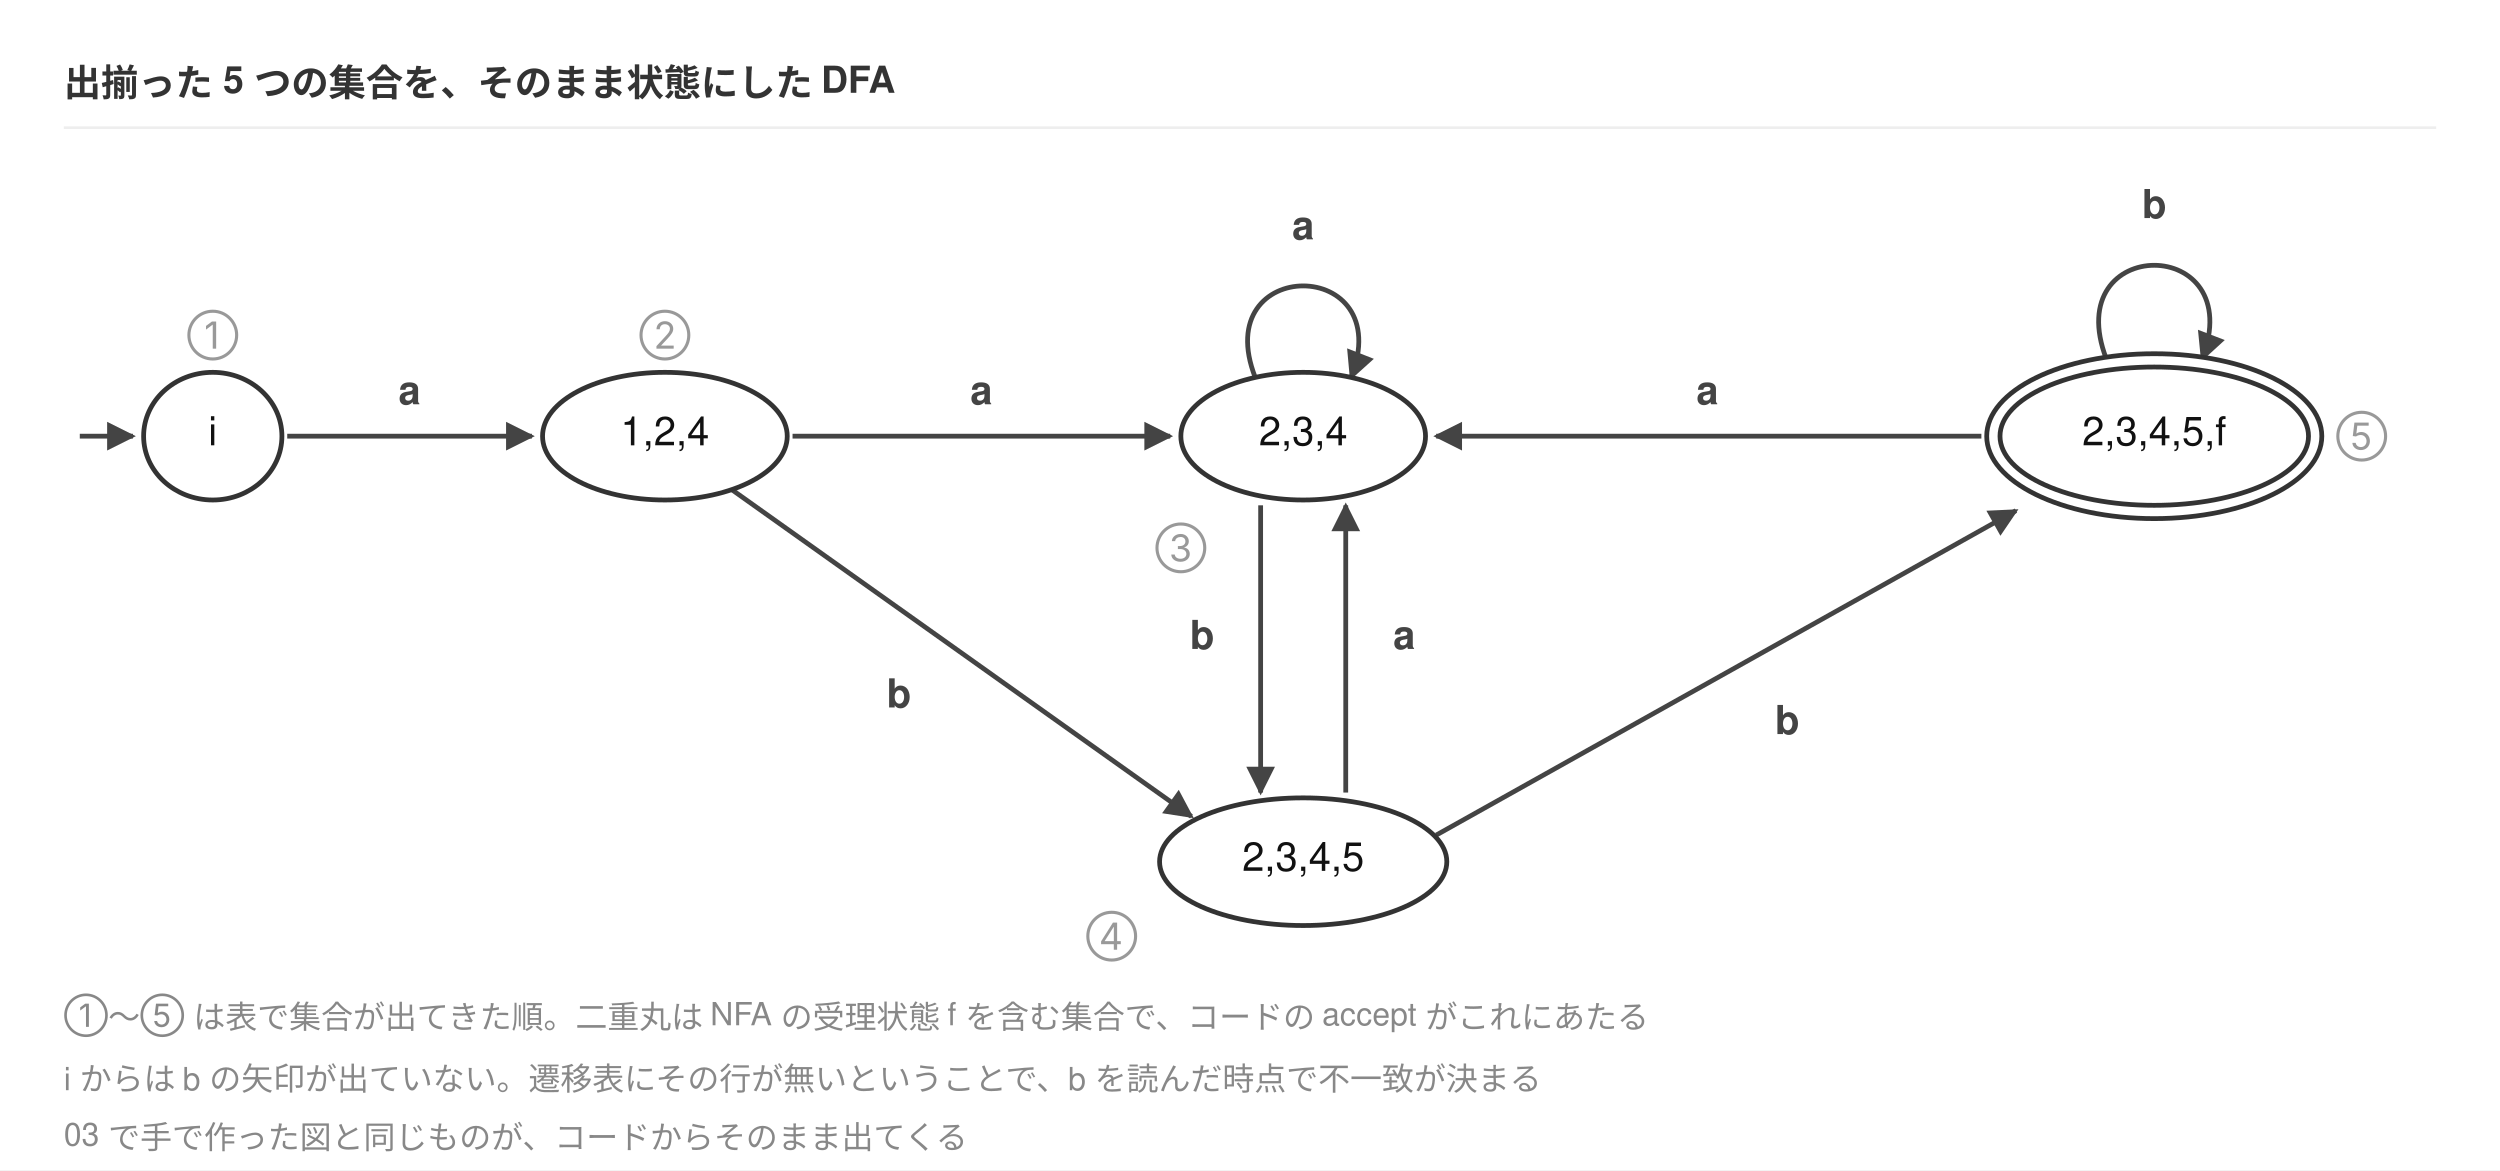
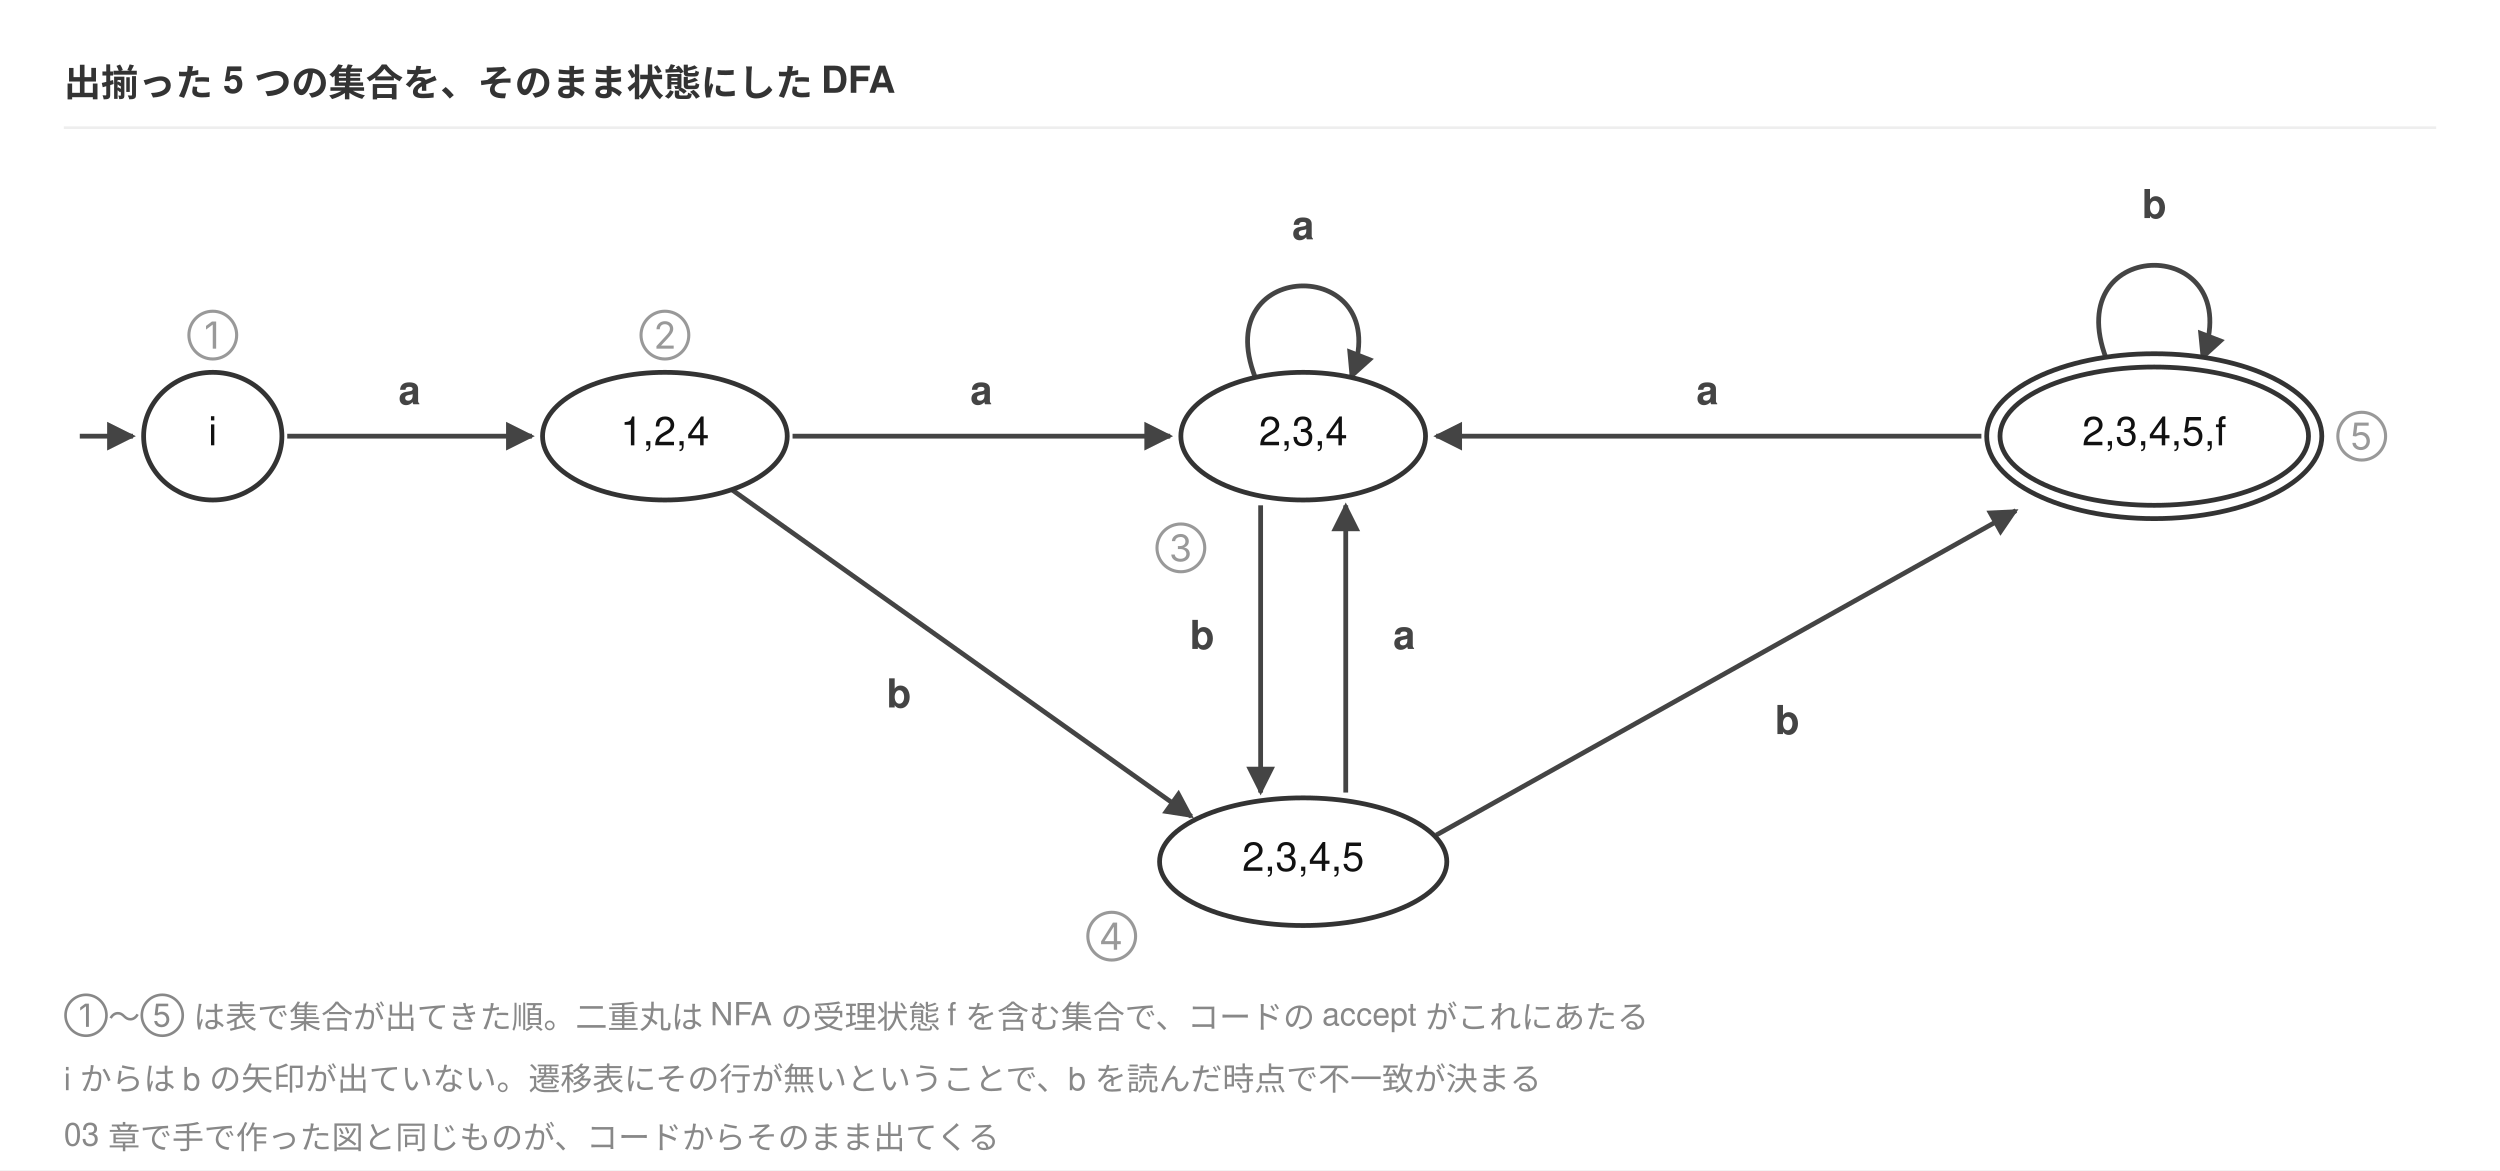
<svg xmlns="http://www.w3.org/2000/svg" viewBox="0 0 940 440" width="940" height="440" font-family="-apple-system, 'Helvetica Neue', Helvetica, Arial, sans-serif">
  <defs>
    <marker id="a1" viewBox="0 0 10 10" refX="9" refY="5" markerWidth="6" markerHeight="6" orient="auto-start-reverse">
      <path d="M0,0 L10,5 L0,10 z" fill="#444" />
    </marker>
  </defs>
  <rect width="940" height="440" fill="#ffffff" />
  <text x="24" y="30" font-size="14" fill="#333" text-anchor="start" dominant-baseline="central" font-weight="600">出揃った 5 つの集合を、そのまま状態にした DFA</text>
  <line x1="24" y1="48" x2="916" y2="48" stroke="#eeeeee" stroke-width="1" />
  <g transform="translate(20,64)">
    <g fill="none" stroke="#444" stroke-width="1.8" marker-end="url(#a1)">
      <path d="M10,100 L30,100" />
      <path d="M88,100 L180,100" />
      <path d="M278,100 L420,100" />
      <path d="M725,100 L520,100" />
      <path d="M452,78 C434,32 506,32 488,78" />
      <path d="M772,71 C754,24 826,24 808,71" />
      <path d="M255,120 L428,243" />
      <path d="M454,126 L454,234" />
      <path d="M486,234 L486,126" />
      <path d="M520,250 L738,128" />
    </g>
    <g fill="#ffffff" stroke="#333" stroke-width="1.8">
      <ellipse cx="60" cy="100" rx="26" ry="24" />
      <ellipse cx="230" cy="100" rx="46" ry="24" />
      <ellipse cx="470" cy="100" rx="46" ry="24" />
      <ellipse cx="470" cy="260" rx="54" ry="24" />
      <ellipse cx="790" cy="100" rx="63" ry="31" />
      <ellipse cx="790" cy="100" rx="58" ry="26" />
    </g>
    <g fill="#111" font-size="15" text-anchor="middle" dominant-baseline="central">
      <text x="60" y="100">i</text>
      <text x="230" y="100">1,2,4</text>
      <text x="470" y="100">2,3,4</text>
      <text x="470" y="260">2,3,4,5</text>
      <text x="790" y="100">2,3,4,5,f</text>
    </g>
    <g fill="#444" font-size="15" font-weight="600" text-anchor="middle">
      <text x="134" y="88">a</text>
      <text x="349" y="88">a</text>
      <text x="622" y="88">a</text>
      <text x="470" y="26">a</text>
      <text x="790" y="18">b</text>
      <text x="318" y="202">b</text>
      <text x="432" y="180">b</text>
      <text x="508" y="180">a</text>
      <text x="652" y="212">b</text>
    </g>
    <g fill="#999" font-size="14" text-anchor="middle" dominant-baseline="central">
      <text x="60" y="62">①</text>
      <text x="230" y="62">②</text>
      <text x="424" y="142">③</text>
      <text x="398" y="288">④</text>
      <text x="868" y="100">⑤</text>
    </g>
  </g>
  <text x="24" y="380" font-size="12" fill="#888" text-anchor="start" dominant-baseline="central">①〜⑤ は表で集合が出てきた順。二重丸は NFA の受理状態 f を含む集合で、コードの accept がこれにあたる</text>
  <text x="24" y="402" font-size="12" fill="#888" text-anchor="start" dominant-baseline="central">i からは b の矢印が出ていない。遷移表にその行が無いということで、b を読んだ時点で不一致が決まる</text>
-   <text x="24" y="424" font-size="12" fill="#888" text-anchor="start" dominant-baseline="central">03 で手で作った図と同じものが、コードからそのまま出てくる</text>
+   <text x="24" y="424" font-size="12" fill="#888" text-anchor="start" dominant-baseline="central">03 章で手で作った図と同じものが、コードからそのまま出てくる</text>
</svg>
